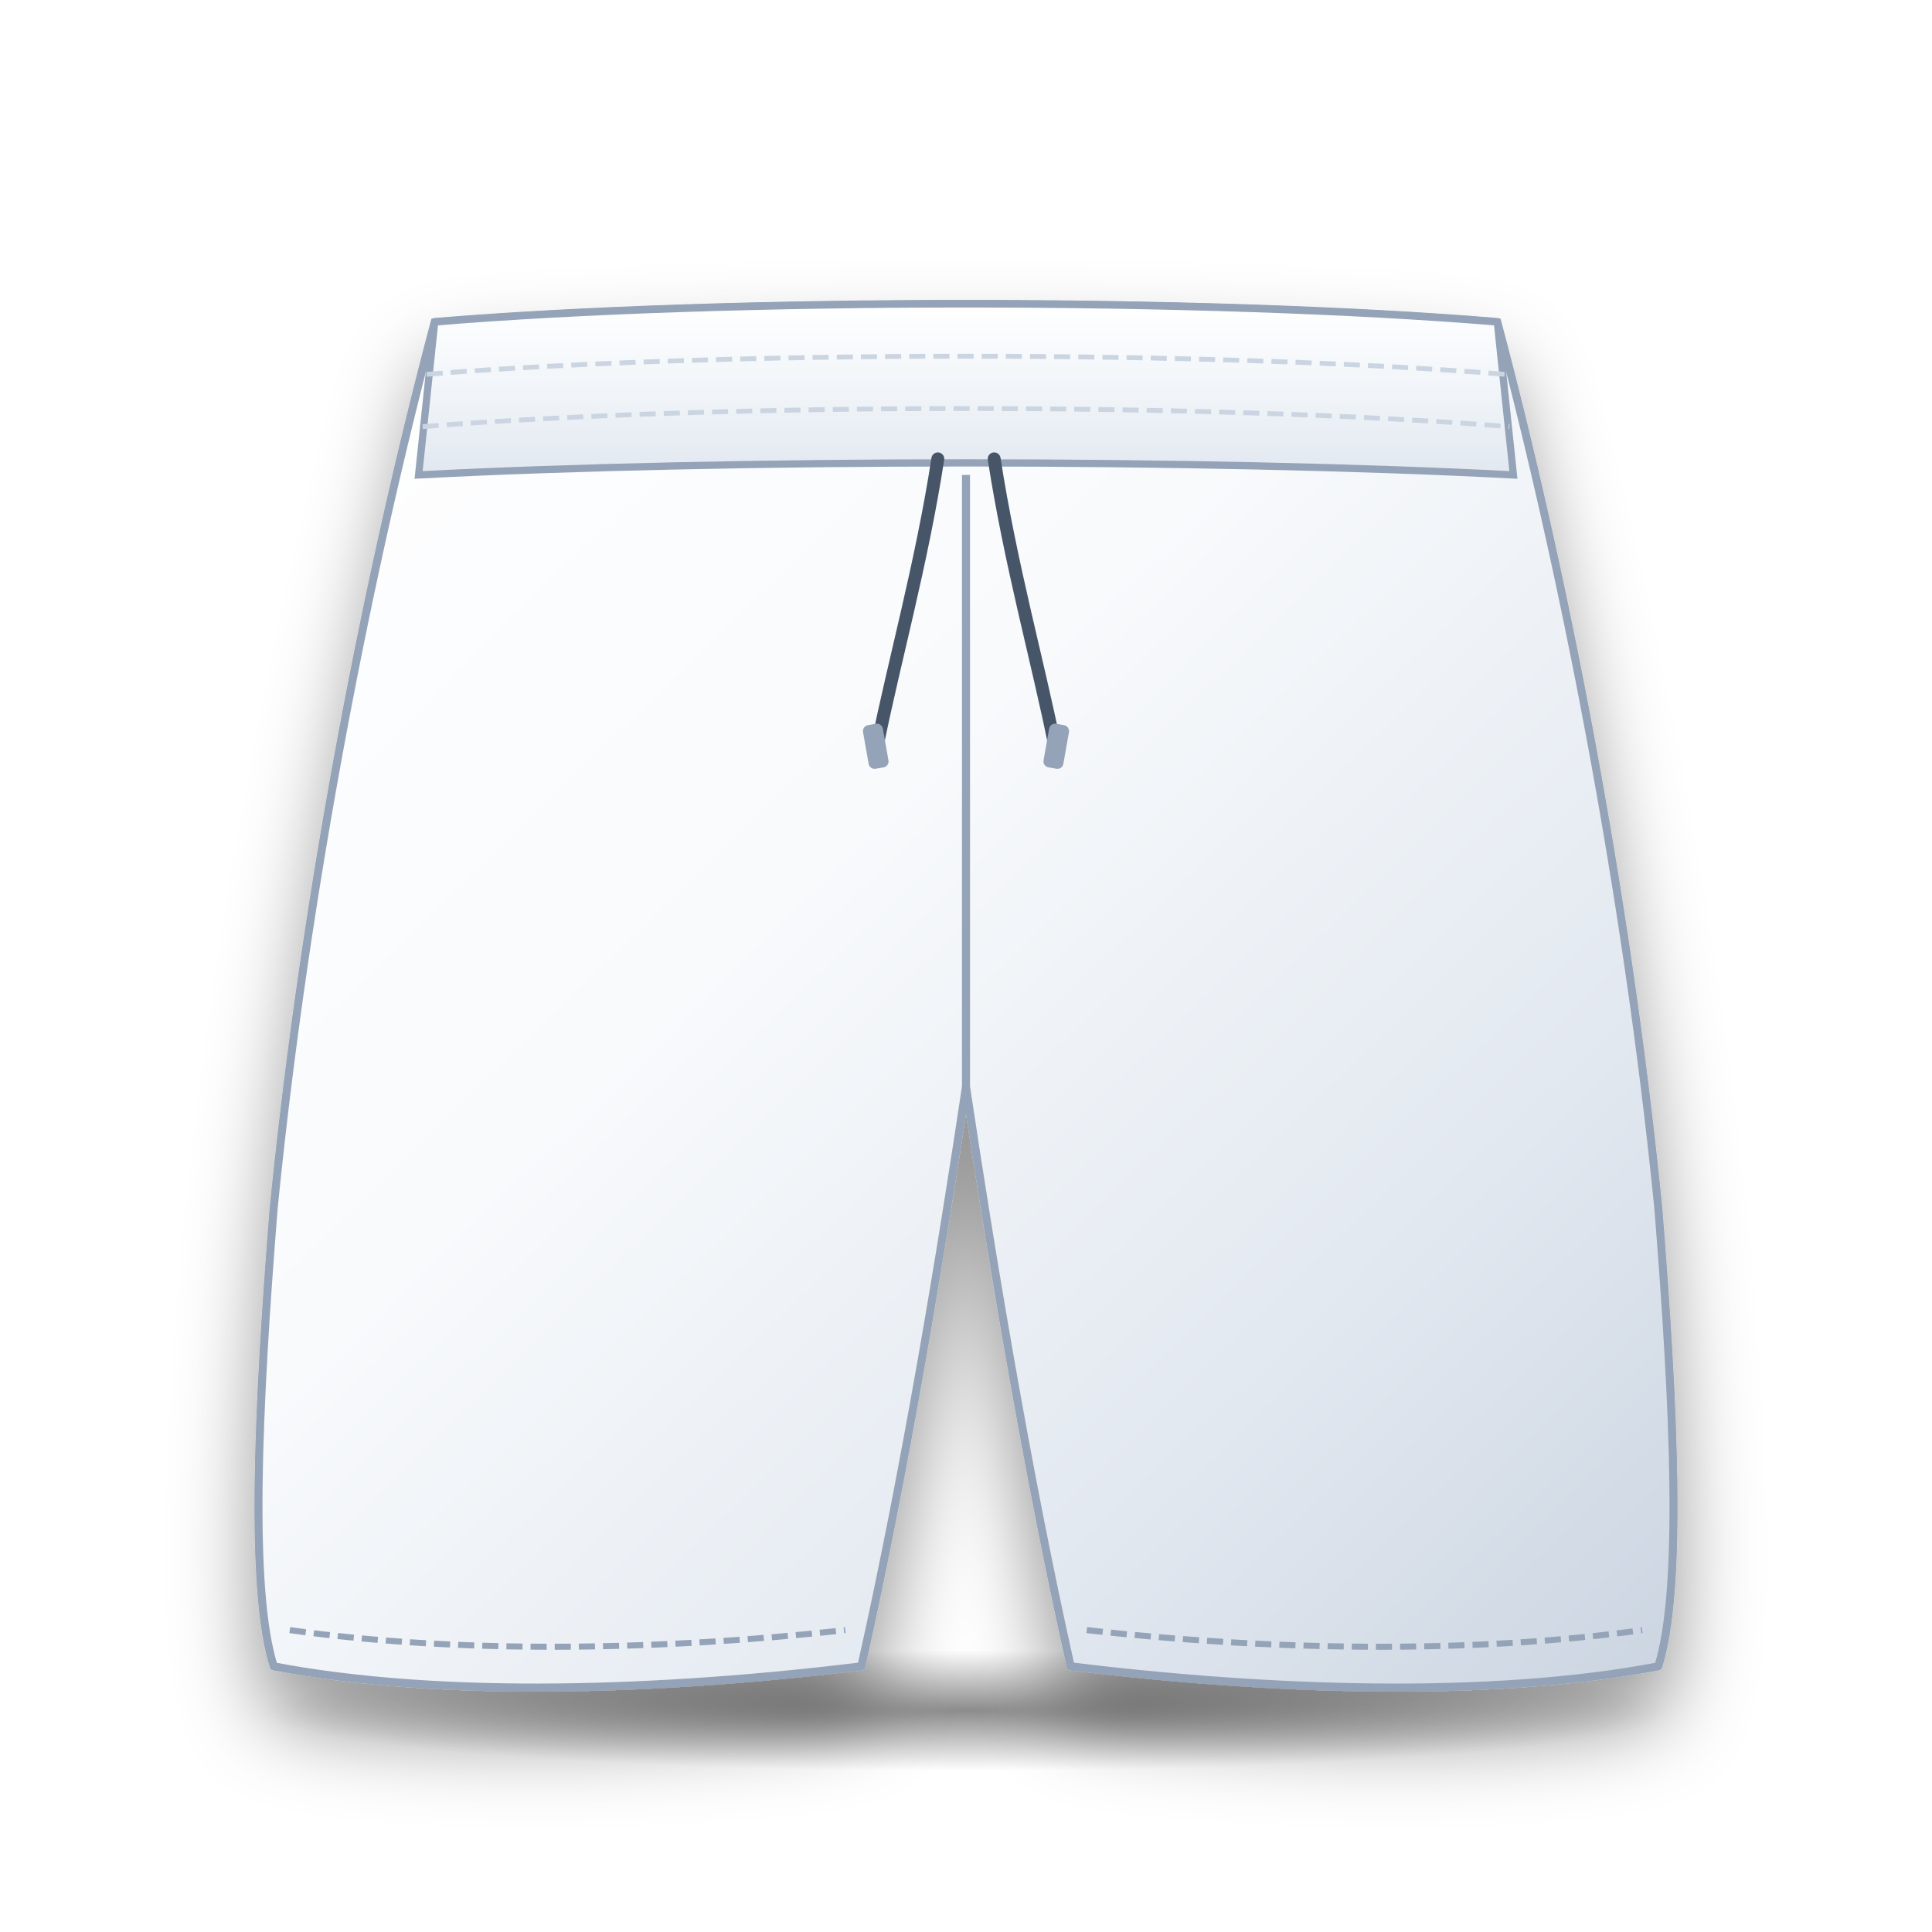
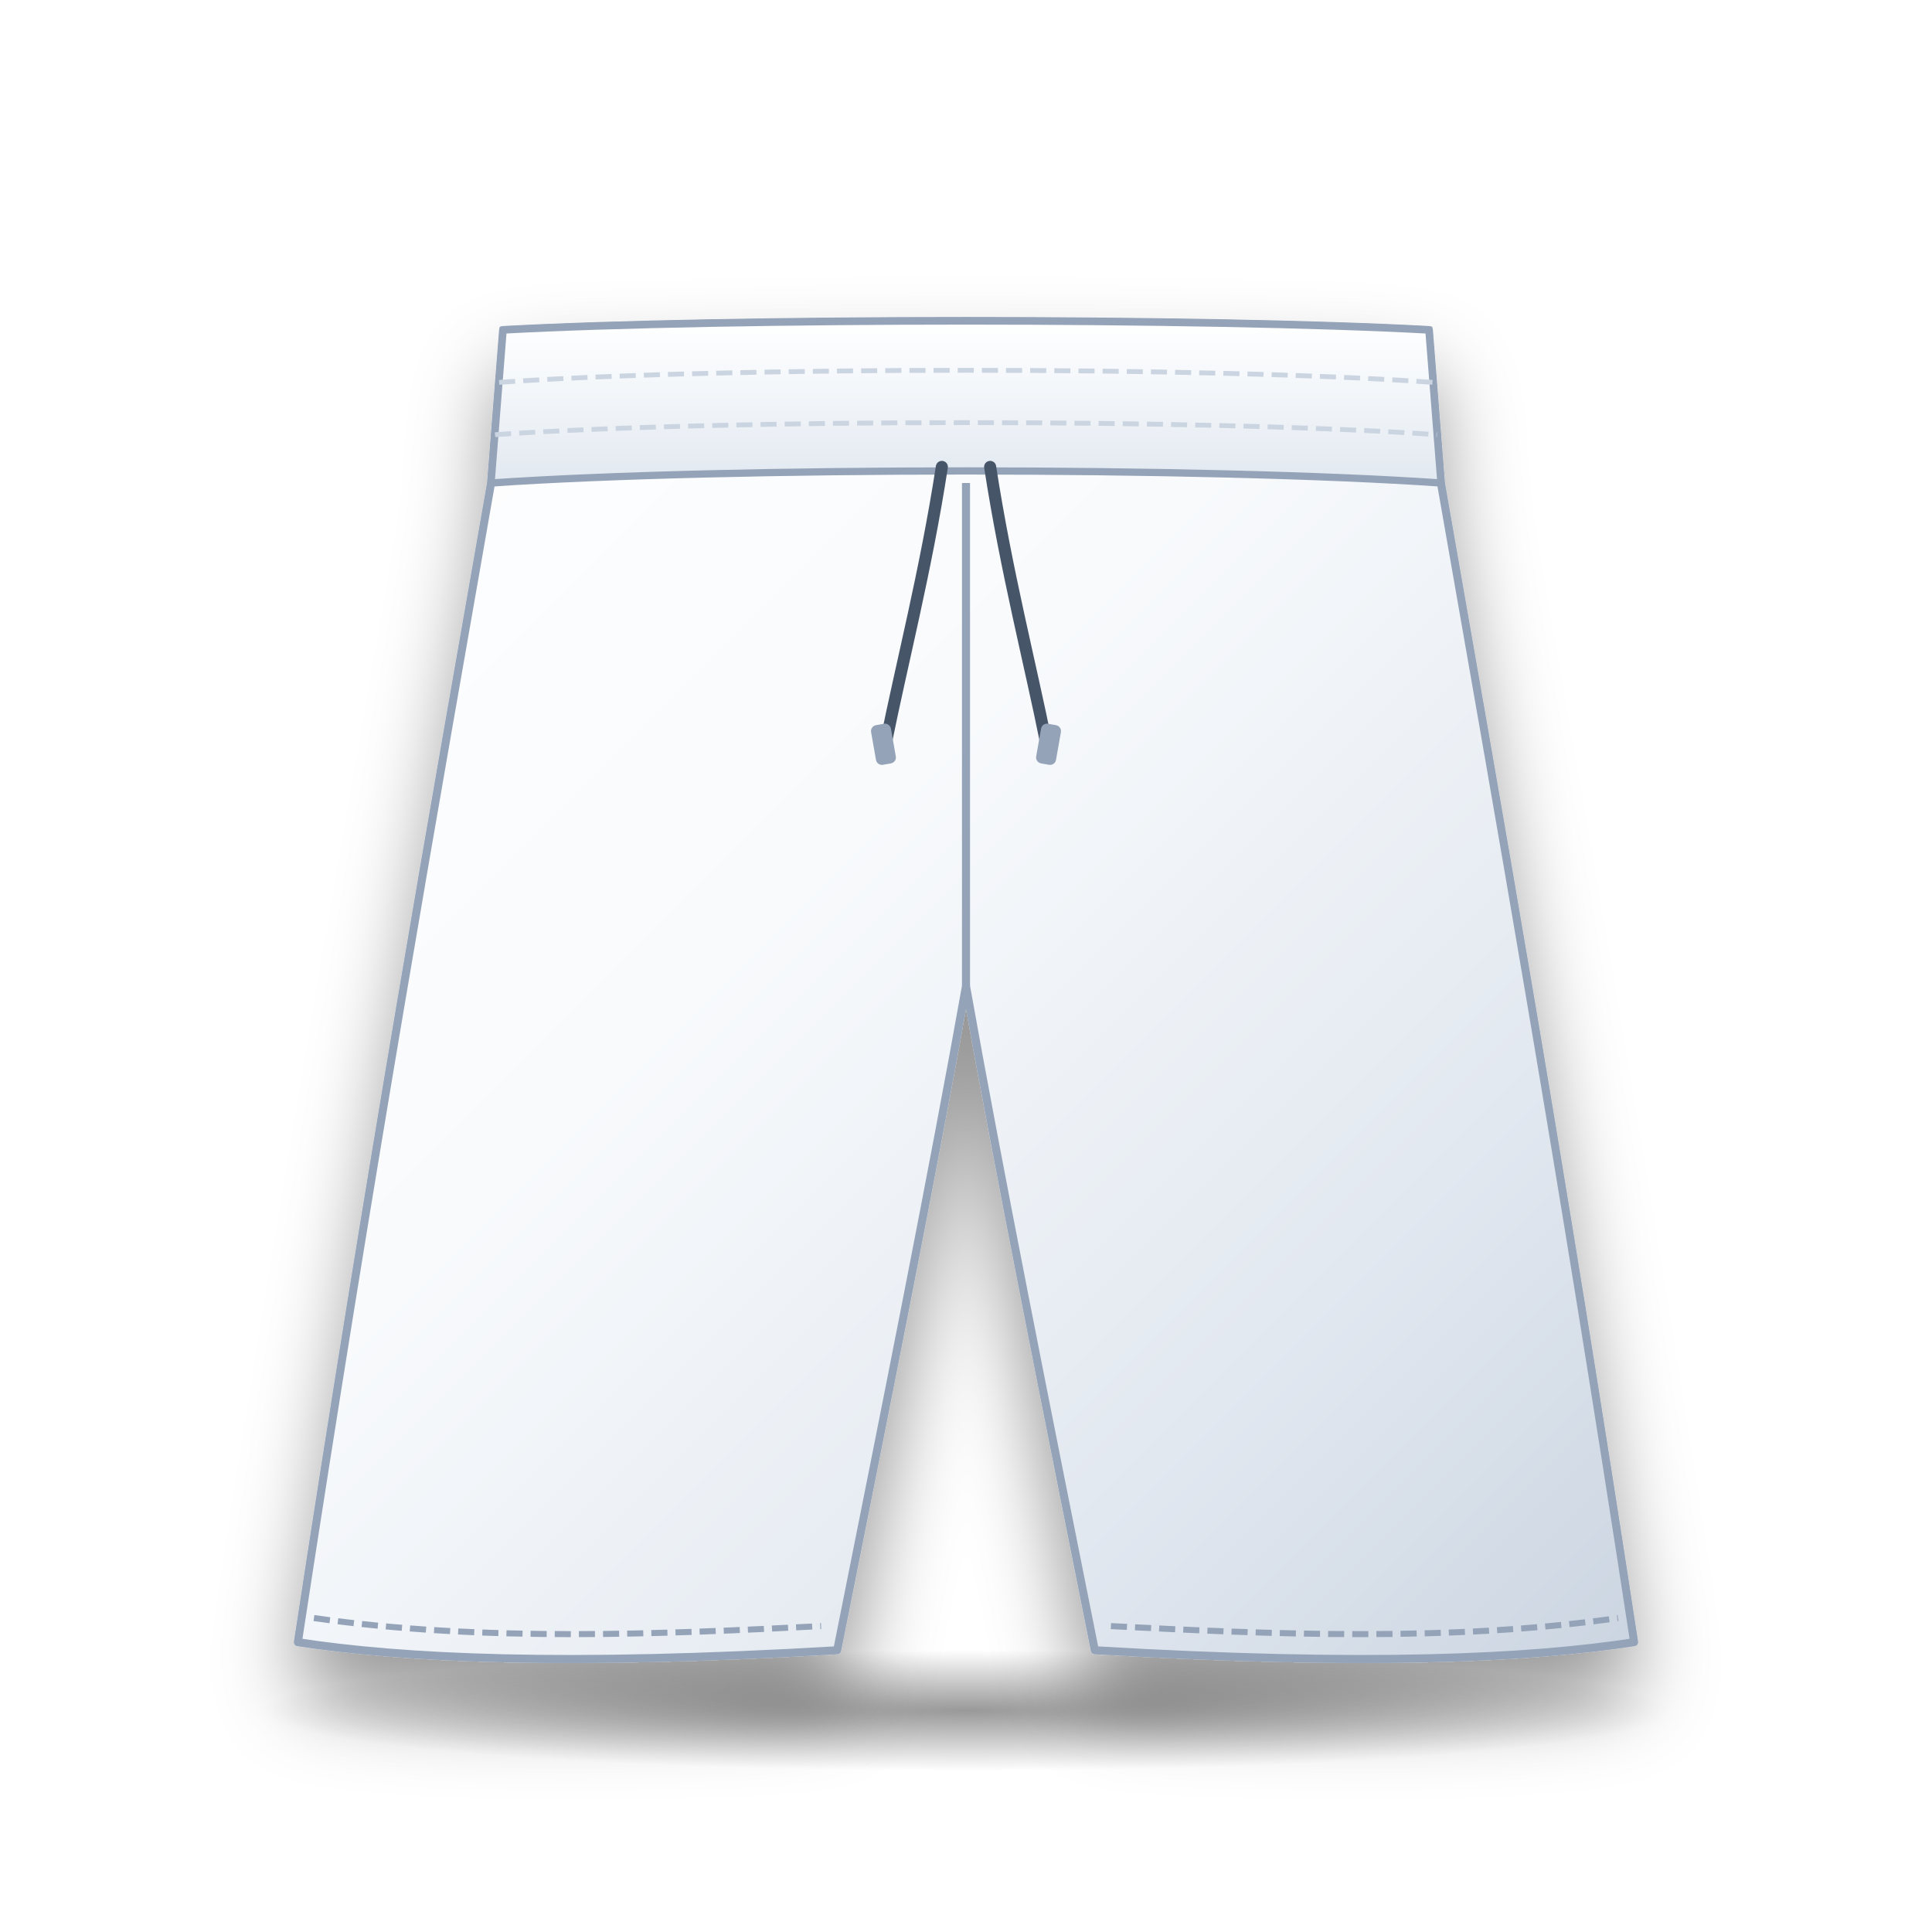
<svg xmlns="http://www.w3.org/2000/svg" viewBox="0 0 480 480" width="480" height="480">
  <defs>
    <radialGradient id="dropGlow" cx="50%" cy="50%" r="50%">
-       <stop offset="0%" stop-color="#000000" stop-opacity="0.45" />
+       <stop offset="0%" stop-color="#000000" stop-opacity="0.4" />
      <stop offset="100%" stop-color="#000000" stop-opacity="0" />
    </radialGradient>
    <linearGradient id="fabricGradient" x1="0%" y1="0%" x2="100%" y2="100%">
      <stop offset="0%" stop-color="#ffffff" />
      <stop offset="40%" stop-color="#f8fafc" />
      <stop offset="75%" stop-color="#e2e8f0" />
      <stop offset="100%" stop-color="#cbd5e1" />
    </linearGradient>
    <linearGradient id="waistbandGradient" x1="0%" y1="0%" x2="0%" y2="100%">
      <stop offset="0%" stop-color="#ffffff" />
      <stop offset="50%" stop-color="#f1f5f9" />
      <stop offset="100%" stop-color="#e2e8f0" />
    </linearGradient>
    <filter id="shortsShadow" x="-15%" y="-10%" width="130%" height="125%">
      <feDropShadow dx="0" dy="12" stdDeviation="10" flood-color="#000000" flood-opacity="0.4" />
    </filter>
  </defs>
  <ellipse cx="240" cy="425" rx="175" ry="15" fill="url(#dropGlow)" />
  <g filter="url(#shortsShadow)">
-     <path d="M 108 80               C 180 74, 300 74, 372 80               C 388 140, 404 220, 412 300               C 416 350, 418 395, 412 414               C 370 422, 315 420, 266 414               C 255 365, 246 310, 240 270               C 234 310, 225 365, 214 414               C 165 420, 110 422, 68 414               C 62 395, 64 350, 68 300               C 76 220, 92 140, 108 80 Z" fill="url(#fabricGradient)" stroke="#94a3b8" stroke-width="2" stroke-linejoin="round" />
-     <path d="M 108 80 C 180 74, 300 74, 372 80 L 376 118 C 300 114, 180 114, 104 118 Z" fill="url(#waistbandGradient)" stroke="#94a3b8" stroke-width="1.8" />
-     <path d="M 106 93 C 180 87, 300 87, 374 93" stroke="#cbd5e1" stroke-width="1.2" stroke-dasharray="4 2" fill="none" />
-     <path d="M 105 106 C 180 100, 300 100, 375 106" stroke="#cbd5e1" stroke-width="1.2" stroke-dasharray="4 2" fill="none" />
-     <path d="M 240 118 L 240 270" stroke="#94a3b8" stroke-width="2" />
-     <path d="M 72 405 C 115 411, 165 410, 210 405" stroke="#94a3b8" stroke-width="1.5" stroke-dasharray="4 2" fill="none" />
-     <path d="M 270 405 C 315 410, 365 411, 408 405" stroke="#94a3b8" stroke-width="1.5" stroke-dasharray="4 2" fill="none" />
-     <path d="M 233 114 C 229 140, 222 165, 218 185" stroke="#475569" stroke-width="3.2" stroke-linecap="round" fill="none" />
-     <rect x="215" y="180" width="5" height="11" rx="1.5" fill="#94a3b8" transform="rotate(-10 217 185)" />
-     <path d="M 247 114 C 251 140, 258 165, 262 185" stroke="#475569" stroke-width="3.2" stroke-linecap="round" fill="none" />
-     <rect x="260" y="180" width="5" height="11" rx="1.5" fill="#94a3b8" transform="rotate(10 263 185)" />
+     <path d="M 125 82               C 180 79, 300 79, 355 82               L 358 120               C 372 200, 388 290, 406 408               C 380 412, 340 414, 272 410               C 260 350, 248 290, 240 245               C 232 290, 220 350, 208 410               C 140 414, 100 412, 74 408               C 92 290, 108 200, 122 120               Z" fill="url(#fabricGradient)" stroke="#94a3b8" stroke-width="2" stroke-linejoin="round" />
+     <path d="M 125 82 C 180 79, 300 79, 355 82 L 358 120 C 300 116, 180 116, 122 120 Z" fill="url(#waistbandGradient)" stroke="#94a3b8" stroke-width="1.8" />
+     <path d="M 124 95 C 180 91, 300 91, 356 95" stroke="#cbd5e1" stroke-width="1.2" stroke-dasharray="4 2" fill="none" />
+     <path d="M 123 108 C 180 104, 300 104, 357 108" stroke="#cbd5e1" stroke-width="1.2" stroke-dasharray="4 2" fill="none" />
+     <path d="M 240 120 L 240 245" stroke="#94a3b8" stroke-width="2" />
+     <path d="M 78 402 C 120 408, 165 406, 204 404" stroke="#94a3b8" stroke-width="1.5" stroke-dasharray="4 2" fill="none" />
+     <path d="M 276 404 C 315 406, 360 408, 402 402" stroke="#94a3b8" stroke-width="1.5" stroke-dasharray="4 2" fill="none" />
+     <path d="M 234 116 C 230 142, 224 165, 220 185" stroke="#475569" stroke-width="3" stroke-linecap="round" fill="none" />
+     <rect x="217" y="180" width="5" height="10" rx="1.5" fill="#94a3b8" transform="rotate(-10 219 185)" />
+     <path d="M 246 116 C 250 142, 256 165, 260 185" stroke="#475569" stroke-width="3" stroke-linecap="round" fill="none" />
+     <rect x="258" y="180" width="5" height="10" rx="1.5" fill="#94a3b8" transform="rotate(10 261 185)" />
  </g>
</svg>
